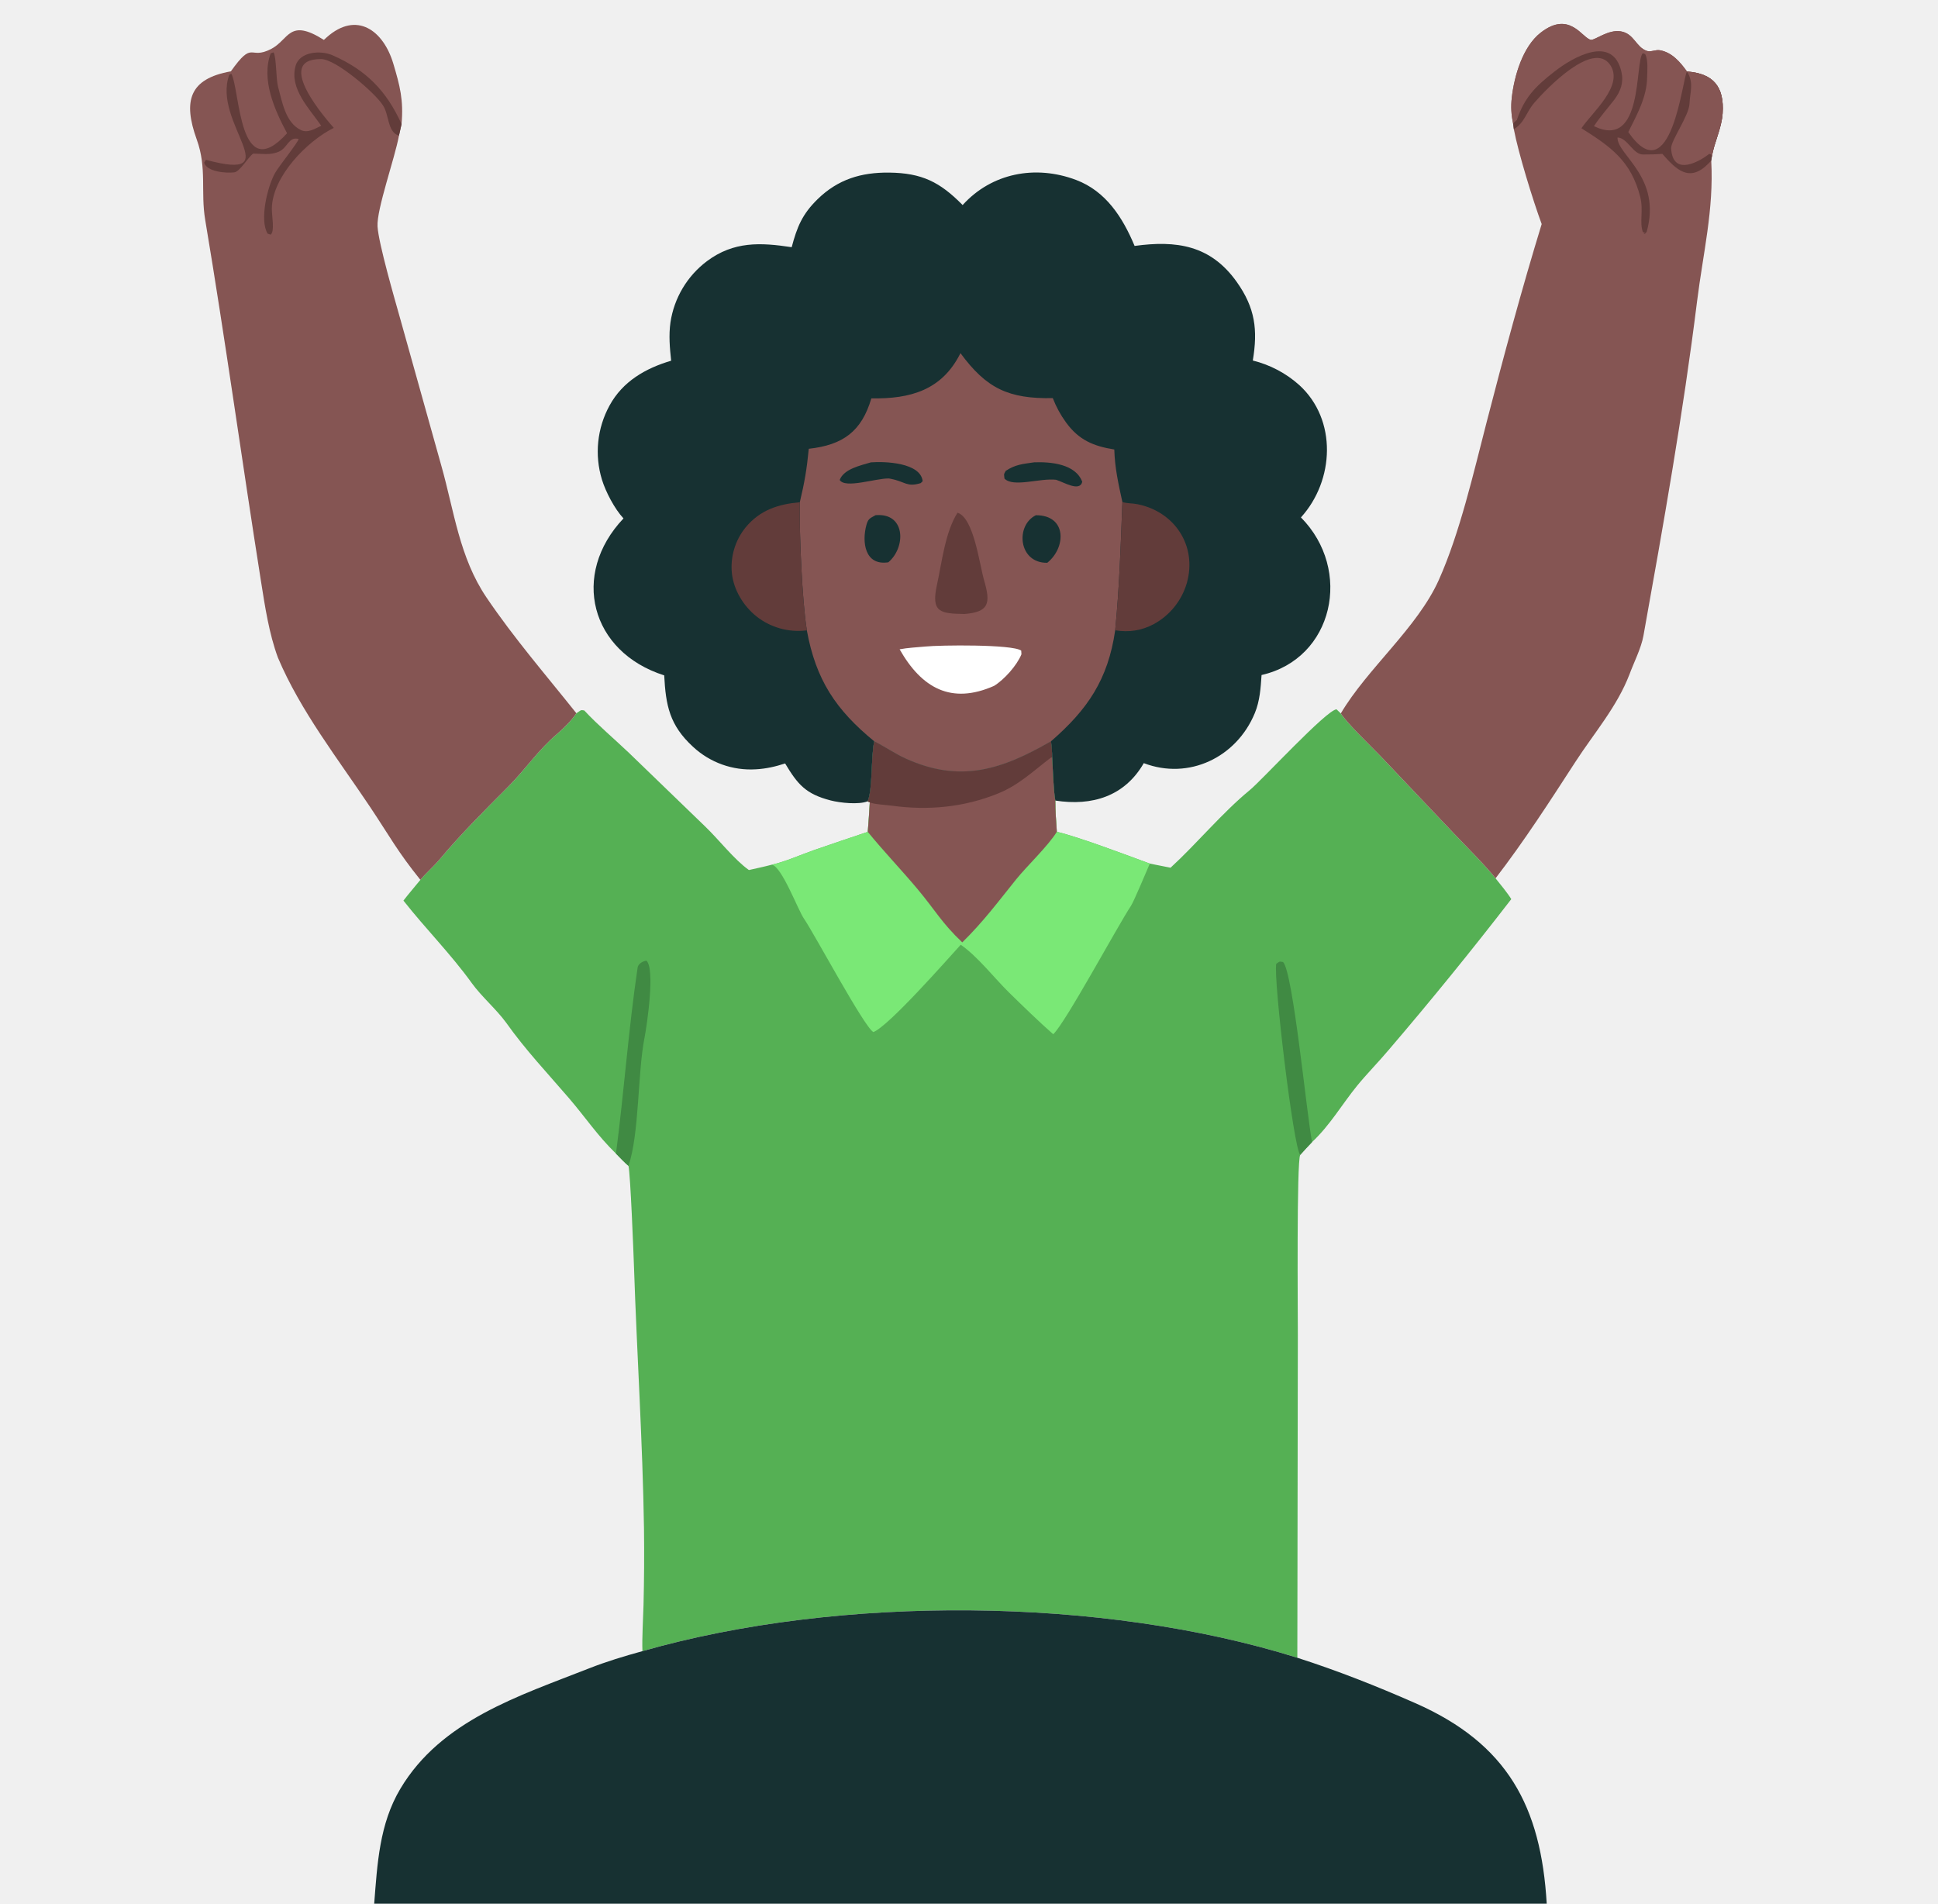
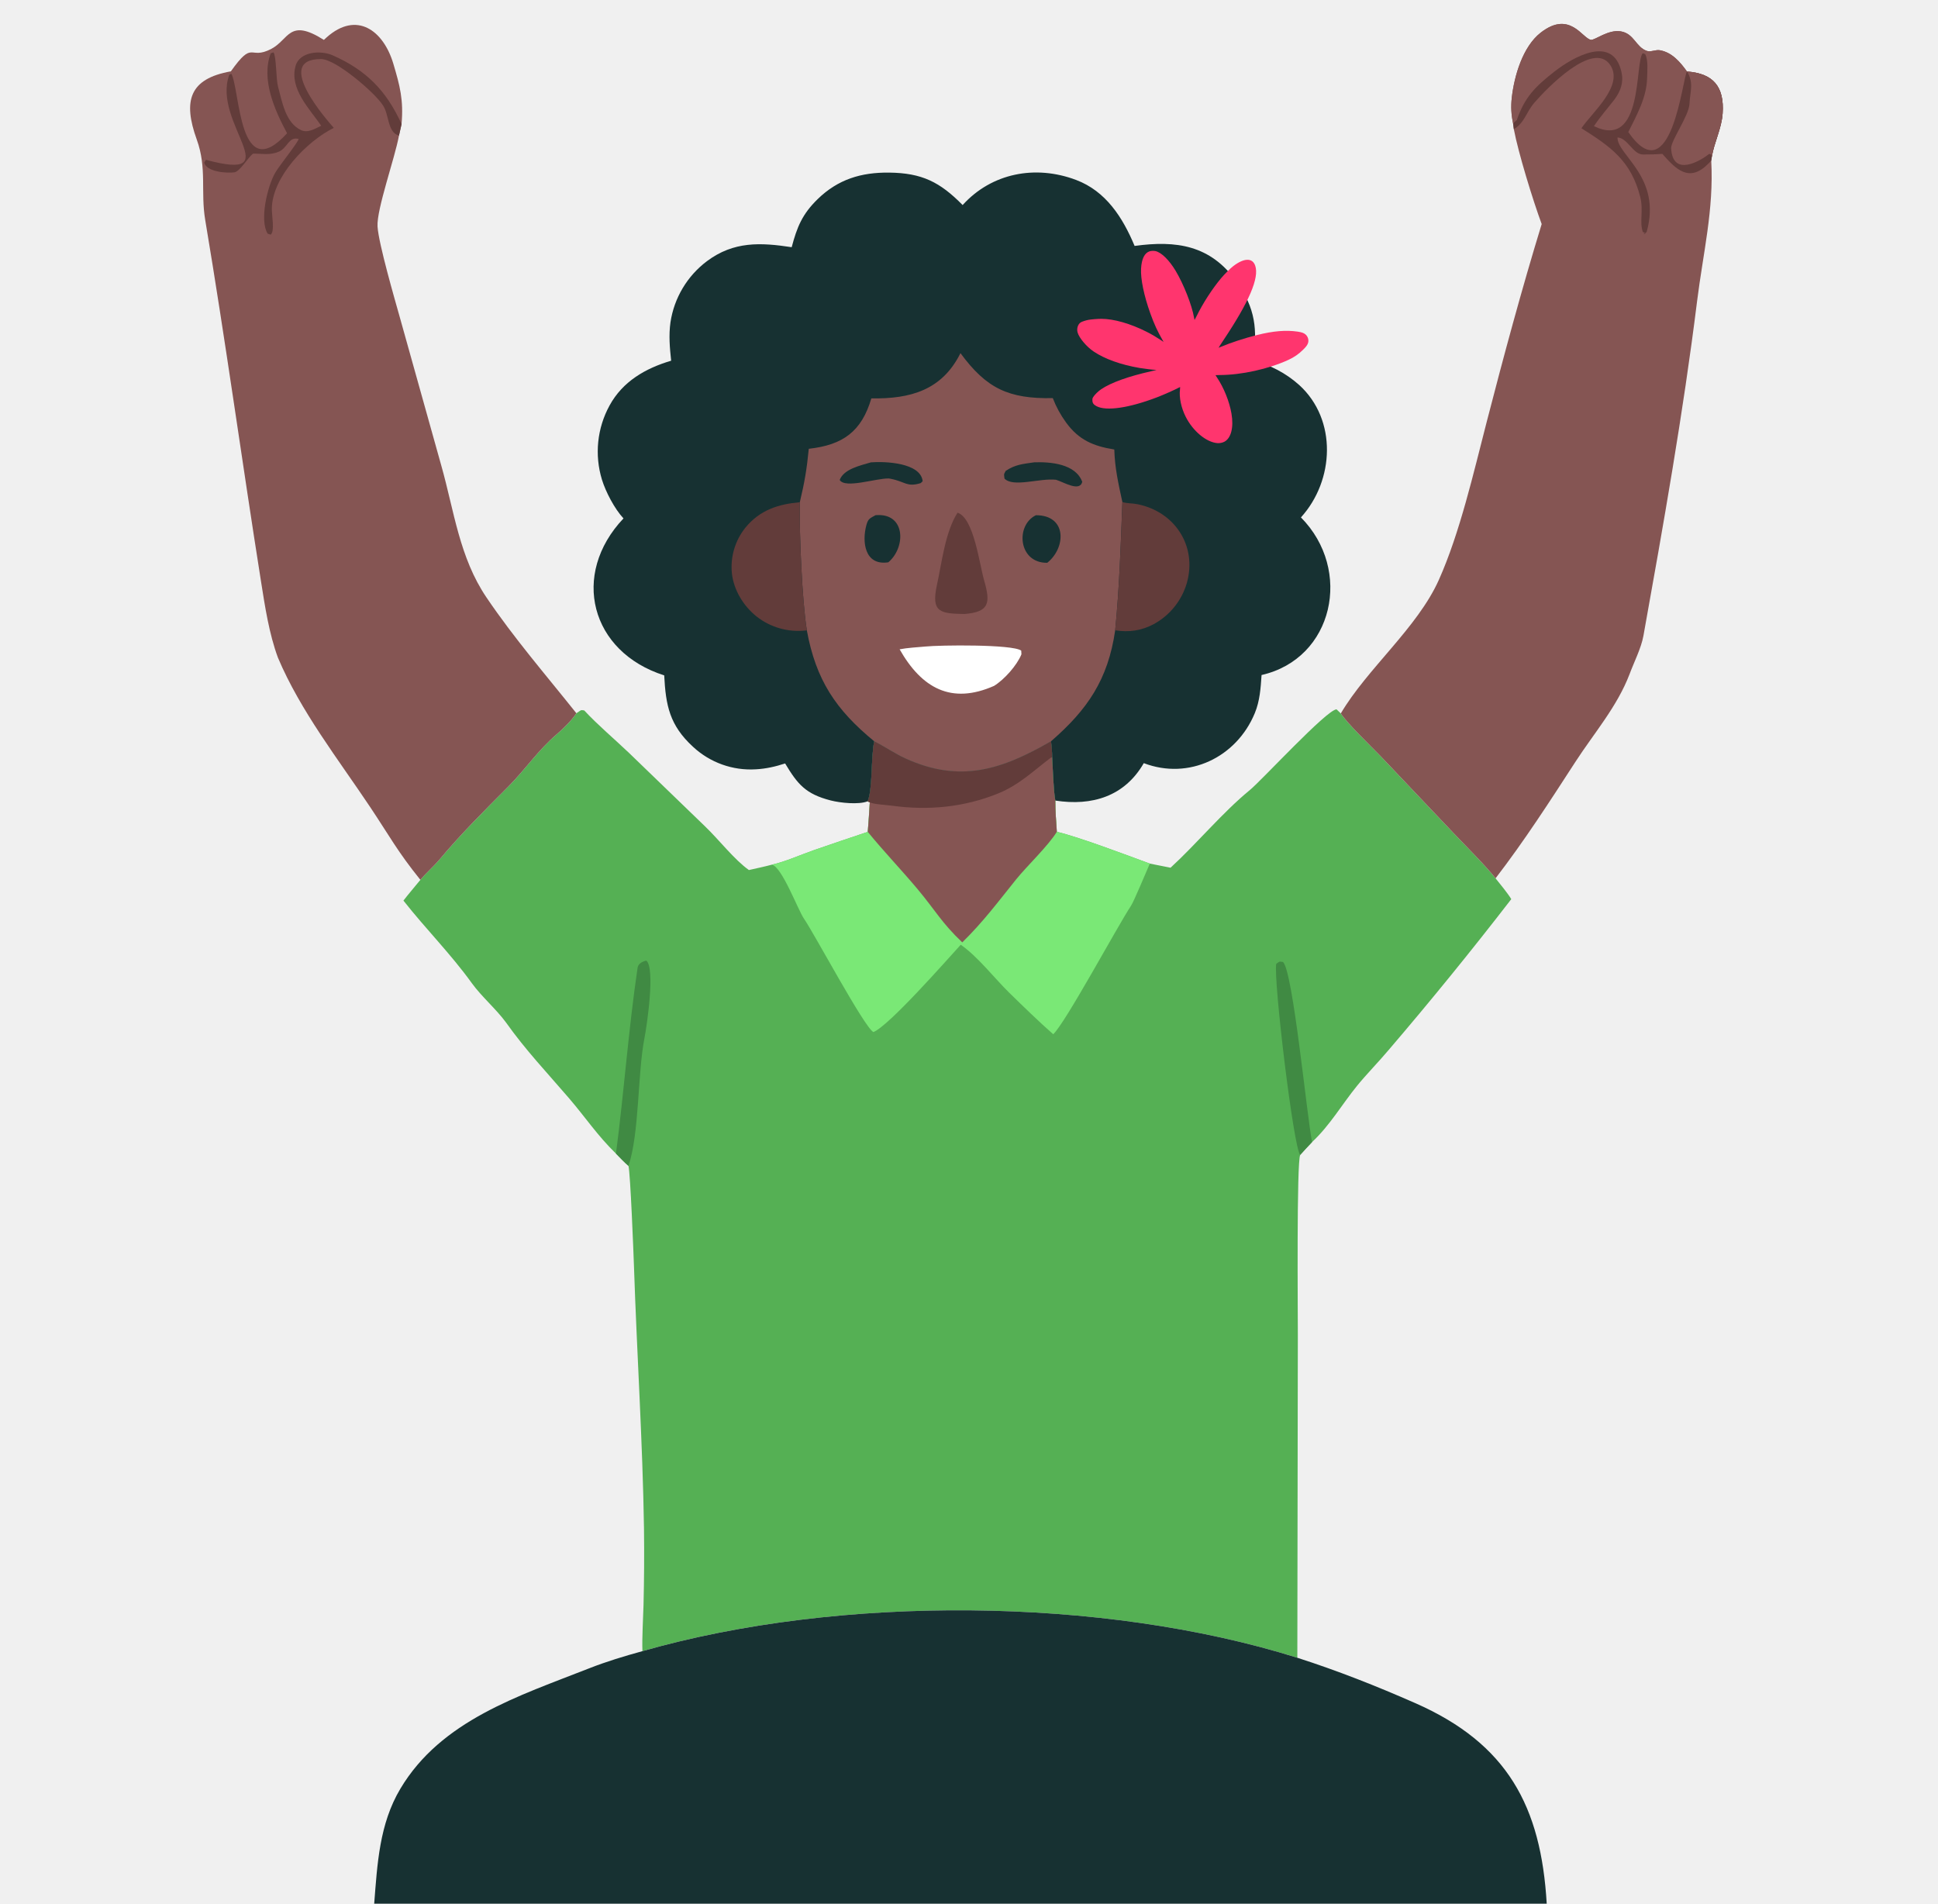
<svg xmlns="http://www.w3.org/2000/svg" width="394" height="387" viewBox="0 0 394 387" fill="none">
-   <g clip-path="url(#clip0_30_124)">
-     <path d="M237.978 176.399C243.395 171.42 248.464 165.234 254.107 160.599C256.569 158.578 269.705 144.285 271.721 144.2L272.59 145.032C273.89 147.062 278.691 151.662 280.674 153.715L295.55 169.404C297.85 171.829 302.195 176.154 304.048 178.554C304.983 179.736 306.51 181.553 307.247 182.786C299.211 193.197 290.912 203.403 282.364 213.395C280.294 215.858 277.81 218.377 275.873 220.758C272.843 224.484 270.366 228.796 266.748 232.167C265.945 233.024 265.112 233.895 264.34 234.774C263.582 236.042 263.863 267.384 263.854 271.407L263.751 337.007C224.046 324.558 170.676 324.202 130.607 335.664C130.504 333.037 130.759 328.956 130.831 326.233C130.958 321.086 130.99 315.939 130.926 310.789C130.66 293.145 129.476 275.143 128.889 257.478C128.809 255.086 128.167 238.555 127.767 237.013C126.976 236.345 125.978 235.278 125.229 234.519C121.437 230.828 119.041 227.168 115.664 223.236C111.258 218.107 106.82 213.432 102.885 207.88C100.91 205.169 97.87 202.57 95.936 199.884C91.644 193.923 86.516 188.798 82.018 183.083C83.043 181.744 84.386 180.198 85.464 178.864C86.635 177.447 88.146 176.154 89.315 174.774C93.724 169.503 98.506 164.749 103.347 159.892C106.71 156.518 109.449 152.439 113.151 149.294C114.468 148.175 116.257 146.416 117.177 144.995C118.127 144.403 117.969 144.269 118.775 144.425C121.613 147.466 124.874 150.194 127.898 153.075L143.388 168.042C146.176 170.716 149.277 174.757 152.256 176.87C153.783 176.522 155.439 176.18 156.941 175.773C159.557 175.217 162.906 173.713 165.516 172.809C169.152 171.549 172.767 170.326 176.419 169.11C176.579 167.112 176.717 165.113 176.831 163.112L176.388 162.899C177.43 160.644 177.052 153.743 177.737 150.705C179.895 151.782 181.923 153.208 184.079 154.189C195.313 159.304 203.804 156.388 213.678 150.692C213.78 151.771 213.907 152.858 213.907 153.94C214.031 156.164 214.172 160.738 214.55 162.749C214.547 164.873 214.716 166.978 214.857 169.097C219.335 170.142 229.085 173.851 233.759 175.561L237.978 176.399Z" fill="#55B054" />
-     <path d="M177.738 150.705C179.895 151.782 181.923 153.208 184.079 154.189C195.313 159.304 203.804 156.388 213.678 150.692C213.781 151.771 213.907 152.858 213.907 153.94C214.031 156.164 214.173 160.738 214.55 162.749C214.547 164.873 214.716 166.978 214.858 169.097C219.336 170.142 229.086 173.851 233.76 175.561C233.138 176.994 230.51 183.268 229.946 184.119C227.197 188.266 216.602 207.955 214.125 210.252C211.261 207.749 207.951 204.519 205.202 201.833C202.184 198.884 198.807 194.478 195.322 192.057C192.326 195.335 180.694 208.584 177.562 209.809C175.729 208.876 165.489 189.699 163.457 186.769C162.216 184.981 159.043 176.339 156.941 175.773C159.557 175.217 162.907 173.713 165.517 172.809C169.153 171.549 172.767 170.326 176.419 169.11C176.58 167.112 176.717 165.113 176.832 163.112L176.389 162.899C177.43 160.644 177.052 153.743 177.738 150.705Z" fill="#7AE876" />
-     <path d="M177.738 150.705C179.895 151.782 181.923 153.208 184.079 154.189C195.313 159.304 203.804 156.388 213.678 150.692C213.78 151.771 213.907 152.858 213.907 153.94C214.031 156.164 214.173 160.738 214.55 162.749C214.547 164.873 214.716 166.978 214.858 169.097C213.123 171.938 208.744 176.083 206.571 178.786C202.893 183.359 199.866 187.431 195.63 191.576C191.441 187.604 190.135 185.039 186.568 180.779C183.265 176.833 179.741 173.178 176.419 169.11C176.58 167.112 176.717 165.113 176.832 163.112L176.389 162.899C177.43 160.644 177.052 153.743 177.738 150.705Z" fill="#855553" />
-     <path d="M177.738 150.705C179.895 151.782 181.923 153.208 184.079 154.189C195.313 159.304 203.804 156.388 213.678 150.692C213.78 151.771 213.907 152.858 213.907 153.94C213.802 153.982 213.696 154.024 213.59 154.065C210.057 156.75 207.154 159.576 202.962 161.286C196.028 164.115 188.705 164.809 181.312 163.788C180.318 163.651 177.582 163.501 176.832 163.112L176.389 162.899C177.43 160.644 177.052 153.743 177.738 150.705Z" fill="#623C3A" />
-     <path d="M125.229 234.519C126.863 222.012 127.779 209.187 129.627 196.704C129.745 195.908 130.673 195.408 131.412 195.285C133.226 196.92 131.543 208.357 131.005 211.117C129.628 218.18 129.987 230.526 127.768 237.013C126.976 236.345 125.978 235.278 125.229 234.519Z" fill="#408A43" />
-     <path d="M264.341 234.774C263.013 233.652 258.873 199.196 259.461 195.941C260.3 195.38 259.926 195.456 260.843 195.562C262.88 197.519 265.671 226.806 266.749 232.167C265.946 233.024 265.113 233.895 264.341 234.774Z" fill="#408A43" />
-     <path d="M160.952 50.252C162.037 46.149 163.1 43.536 166.221 40.49C170.366 36.446 175.091 35.023 180.775 35.089C187.414 35.166 191.085 36.99 195.705 41.684C201.595 35.184 210.473 33.459 218.756 36.574C224.822 38.855 228.243 44.192 230.667 49.995C239.155 48.833 246.102 49.813 251.428 57.304C255.2 62.614 255.731 67.085 254.699 73.292C258.205 74.155 261.446 75.866 264.138 78.275C271.881 85.32 271.304 97.672 264.482 105.186C275.052 115.856 271.132 133.891 256.479 137.226C256.301 139.88 256.132 142.489 255.106 144.972C251.37 154.006 241.663 158.626 232.535 155.14C228.636 161.905 222.009 163.907 214.55 162.749C214.173 160.738 214.031 156.164 213.907 153.94C213.907 152.858 213.78 151.771 213.678 150.692C203.804 156.388 195.313 159.304 184.079 154.189C181.923 153.208 179.895 151.782 177.737 150.705C177.052 153.743 177.43 160.644 176.389 162.899C174.564 163.619 170.804 163.219 168.881 162.724C163.782 161.41 162.16 159.439 159.617 155.202C157.677 155.841 155.715 156.284 153.668 156.394C148.963 156.685 144.345 155.03 140.895 151.816C136.121 147.44 135.349 143.392 135.036 137.297C120.046 132.537 115.956 116.804 126.758 105.387C124.955 103.474 123.133 99.975 122.376 97.503C120.84 92.48 121.397 87.05 123.919 82.443C126.591 77.535 131.24 74.866 136.448 73.329C136.165 70.698 135.935 68.195 136.304 65.55C137.045 60.58 139.713 56.102 143.732 53.087C149.178 49.023 154.619 49.29 160.952 50.252Z" fill="#173132" />
-     <path d="M177.147 80.987C185.085 81.116 191.517 79.322 195.265 71.791C200.56 78.995 205.057 81.097 214.037 80.937C214.713 82.693 215.615 84.353 216.723 85.874C219.327 89.46 222.317 90.704 226.539 91.377C226.653 95.213 227.375 98.328 228.183 102.067C227.867 110.514 227.556 119.755 226.72 128.135C225.265 138.183 221.056 144.289 213.678 150.692C203.804 156.388 195.313 159.304 184.079 154.189C181.923 153.208 179.895 151.782 177.738 150.705C169.947 144.309 165.88 138.263 164.032 128.141C163.058 122.082 162.478 108.19 162.605 102.1C163.571 98.034 164.028 95.375 164.426 91.233C171.397 90.467 175.172 87.688 177.147 80.987Z" fill="#855553" />
-     <path d="M188.142 131.433C191.01 131.134 205.784 130.949 207.616 132.26L207.661 133.009C206.741 135.278 204.176 138.151 202.097 139.431C193.4 143.278 187.381 139.889 182.896 131.999C184.391 131.7 186.576 131.572 188.142 131.433Z" fill="white" />
-     <path d="M194.667 104.226C197.993 105.282 199.118 114.703 200.078 118.001C201.424 122.633 201.104 124.422 196.055 124.821C191.17 124.728 189.248 124.513 190.479 118.922C191.49 114.322 192.142 108.201 194.667 104.226Z" fill="#623C3A" />
-     <path d="M210.603 104.739C216.952 104.736 216.747 111.341 212.912 114.409C207.037 114.514 206.373 106.791 210.603 104.739Z" fill="#173132" />
-     <path d="M178.007 104.728C178.203 104.717 178.4 104.71 178.597 104.707C184.129 104.646 184.107 111.351 180.597 114.311C175.796 115.046 175.193 110.159 176.152 106.694C176.518 105.371 176.931 105.352 178.007 104.728Z" fill="#173132" />
-     <path d="M177.062 93.991C179.888 93.775 187.162 94.028 187.581 97.825L187.183 98.213C184.32 99.082 184.089 97.912 181.074 97.334L180.731 97.27C178.085 97.195 171.821 99.405 170.712 97.569C171.567 95.32 174.946 94.631 177.062 93.991Z" fill="#173132" />
-     <path d="M210.265 93.984C213.524 93.872 218.663 94.261 220.024 97.957C219.49 100.059 216.276 98.008 214.692 97.532C211.409 97.151 206.016 99.152 204.212 97.291C204.118 96.229 204.009 96.601 204.468 95.721C206.427 94.425 207.929 94.323 210.265 93.984Z" fill="#173132" />
-     <path d="M228.184 102.067C229.361 102.39 230.137 102.28 231.244 102.5C238.791 104 243.411 110.935 241.299 118.477C240.273 122.061 237.853 125.083 234.582 126.867C232.095 128.205 229.506 128.588 226.721 128.135C227.557 119.755 227.867 110.514 228.184 102.067Z" fill="#623C3A" />
-     <path d="M164.032 128.141C163.962 128.151 163.892 128.16 163.823 128.17C160.242 128.577 156.645 127.555 153.813 125.325C151.154 123.213 149.175 119.972 148.796 116.57C148.45 113.218 149.444 109.865 151.561 107.245C154.501 103.672 158.225 102.492 162.606 102.1C162.478 108.19 163.059 122.082 164.032 128.141Z" fill="#623C3A" />
-     <path d="M130.607 335.664C170.677 324.202 224.046 324.558 263.752 337.007C271.972 339.648 279.829 342.755 287.723 346.226C306.469 354.47 313.3 367.249 314.45 387H76.075C76.711 378.901 77.123 370.817 81.38 363.659C89.671 349.716 105.527 344.765 119.74 339.171C123.337 337.756 126.875 336.696 130.607 335.664Z" fill="#173132" />
-     <path d="M65.843 8.11C66.039 7.927 66.237 7.747 66.438 7.569C72.529 2.179 77.944 6.19 79.954 12.916C81.313 17.466 82.066 20.343 81.638 25.216L81.11 27.577C80.264 32.19 76.54 42.599 76.754 46.047C76.974 49.566 80.264 60.865 81.366 64.798L89.743 94.743C92.341 103.947 93.402 113.336 98.91 121.47C104.547 129.797 110.944 137.175 117.178 144.995C116.259 146.416 114.469 148.174 113.152 149.294C109.451 152.439 106.711 156.518 103.348 159.892C98.507 164.749 93.725 169.503 89.316 174.774C88.147 176.154 86.636 177.447 85.465 178.864C80.797 173.075 79.235 170.027 75.252 164.062C68.799 154.399 61.073 144.518 56.51 133.709C54.703 128.822 53.876 123.329 53.063 118.193C49.186 93.717 45.827 69.178 41.723 44.728C40.751 38.94 42.11 34.198 40.002 28.368C37.155 20.491 38.506 15.997 46.934 14.505C51.575 7.989 50.592 12.271 55.08 9.978C58.813 8.07 58.687 3.583 65.843 8.11Z" fill="#855553" />
-     <path d="M65.306 25.562C62.958 22.15 58.769 18.022 60.097 13.381C60.931 10.465 65.196 10.171 67.638 11.249C74.451 14.257 78.543 18.419 81.637 25.217L81.109 27.577C78.704 26.872 79.158 23.234 77.801 21.338C76.225 18.879 68.3 12.021 65.28 12.008C55.352 11.967 66.704 24.658 67.861 25.997C62.363 28.723 55.367 35.922 55.264 42.391C55.241 43.843 55.899 47.019 55.027 47.705L54.412 47.498C52.715 44.754 54.372 37.855 55.959 35.106C56.777 33.689 60.623 28.925 60.711 28.252C58.646 27.692 58.508 30.094 56.623 30.863C54.824 31.597 53.253 31.217 51.458 31.236C50.458 31.917 48.786 34.898 47.626 35.039C45.991 35.237 42.073 34.953 41.506 33.077C41.626 32.882 41.745 32.686 41.866 32.491C58.99 37.098 42.988 24.952 46.622 15.187L47.037 14.998C48.841 18.37 48.53 37.925 58.364 27.092C55.859 22.433 53.045 16.17 55.038 10.832L55.608 10.65C56.207 11.554 56.105 16.093 56.525 17.614C57.352 20.611 58.008 24.96 61.208 26.453C62.585 27.096 64.037 26.165 65.306 25.562Z" fill="#623C3A" />
-     <path d="M307.618 25.117C307.238 23.33 307.144 21.679 307.349 19.859C307.85 15.429 309.582 9.492 313.197 6.661C319.16 1.994 321.695 7.853 323.454 8.094C324.236 8.201 326.955 5.955 329.492 6.372C332.256 6.826 332.543 9.57 334.821 10.352C335.606 10.622 336.578 10.066 337.432 10.209C339.903 10.622 341.611 12.629 342.972 14.543C348.31 14.92 350.582 17.624 350.214 23.045C350.006 26.134 348.497 28.928 348.017 31.862L347.9 32.651C348.443 42.662 346.237 51.436 345.009 61.324C342.193 84.007 338.156 106.741 334.115 129.242C333.663 131.76 332.172 134.666 331.288 137.06C328.75 143.681 324.112 148.977 320.268 154.903C315.035 162.971 309.932 170.907 304.048 178.554C302.195 176.154 297.85 171.829 295.551 169.404L280.674 153.715C278.691 151.662 273.89 147.062 272.59 145.032C277.958 135.927 288.158 127.619 292.512 117.906C296.794 108.349 299.597 96.027 302.247 85.777C305.729 72.298 309.344 58.882 313.427 45.552C311.634 40.695 308.668 31.049 307.766 26.259L307.618 25.117Z" fill="#855553" />
-     <path d="M307.619 25.117C307.239 23.33 307.145 21.679 307.35 19.859C307.851 15.429 309.583 9.492 313.198 6.661C319.161 1.994 321.696 7.853 323.455 8.094C324.237 8.201 326.956 5.955 329.493 6.372C332.257 6.826 332.544 9.57 334.822 10.352C335.607 10.622 336.579 10.066 337.433 10.209C339.904 10.622 341.612 12.629 342.973 14.543C342.071 15.598 339.826 39.506 331.035 26.847C332.776 23.34 334.783 19.819 334.862 15.803C334.889 14.403 335.121 12.239 334.469 10.997L333.974 10.822C332.318 12.627 334.18 30.567 324.056 25.645C325.359 23.674 326.796 22.074 328.22 20.235C329.481 18.521 330.121 16.779 329.65 14.657C327.933 6.903 319.75 11.635 316.035 14.54C312.127 17.595 309.933 19.784 308.358 24.46C308.419 24.281 307.574 25.163 307.619 25.117Z" fill="#855553" />
-     <path d="M307.619 25.117C307.574 25.163 308.419 24.281 308.358 24.46C309.933 19.784 312.127 17.595 316.035 14.54C319.75 11.635 327.933 6.903 329.65 14.657C330.121 16.779 329.481 18.521 328.22 20.235C326.796 22.074 325.359 23.674 324.056 25.645C334.18 30.567 332.318 12.627 333.974 10.822L334.469 10.997C335.121 12.239 334.889 14.403 334.862 15.803C334.783 19.819 332.777 23.34 331.035 26.847C339.826 39.506 342.071 15.598 342.973 14.543C348.311 14.92 350.583 17.624 350.215 23.045C350.007 26.134 348.498 28.928 348.018 31.862L347.901 32.651C347.701 32.868 347.499 33.081 347.291 33.29C343.404 37.199 340.725 34.419 337.958 31.279C336.672 31.383 335.296 31.41 334.011 31.405C331.983 31.398 330.924 28.051 328.842 27.946C328.748 31.545 337.921 35.988 334.759 47.193L334.189 47.486L334.258 47.589L334.62 47.413L334.002 47.172C333.265 45.218 334.156 42.787 333.468 40.054C331.621 32.725 327.438 29.796 321.509 26.076C323.519 23.001 330.281 17.396 327.321 13.155C323.866 8.202 314.472 17.956 311.937 20.886C310.241 22.845 309.979 24.946 307.767 26.259L307.619 25.117Z" fill="#623C3A" />
-     <path d="M342.972 14.543C348.311 14.92 350.583 17.624 350.215 23.045C350.006 26.134 348.498 28.928 348.018 31.862L347.843 31.411L347.499 31.276C345.712 32.691 340.076 36.096 339.747 30.166C339.659 28.615 343.386 23.524 343.479 21.076C343.57 18.741 344.427 16.834 342.972 14.543Z" fill="#855553" />
-   </g>
-   <defs>
-     <clipPath id="clip0_30_124">
-       <rect width="394" height="387" fill="white" />
-     </clipPath>
-   </defs>
+   <path d="M237.978 176.399C243.395 171.42 248.464 165.234 254.107 160.599C256.569 158.578 269.705 144.285 271.721 144.2L272.59 145.032C273.89 147.062 278.691 151.662 280.674 153.716L295.55 169.404C297.85 171.829 302.195 176.154 304.048 178.554C304.983 179.736 306.51 181.553 307.247 182.786C299.211 193.197 290.912 203.403 282.364 213.395C280.294 215.858 277.81 218.377 275.873 220.758C272.843 224.484 270.366 228.796 266.748 232.167C265.945 233.025 265.112 233.895 264.34 234.774C263.582 236.042 263.863 267.385 263.854 271.407L263.751 337.007C224.046 324.558 170.676 324.202 130.607 335.664C130.504 333.037 130.759 328.956 130.831 326.233C130.958 321.086 130.99 315.939 130.926 310.79C130.66 293.145 129.476 275.144 128.889 257.478C128.809 255.086 128.167 238.555 127.767 237.013C126.976 236.345 125.978 235.279 125.229 234.519C121.437 230.828 119.041 227.168 115.664 223.236C111.258 218.108 106.82 213.432 102.885 207.88C100.91 205.169 97.87 202.57 95.936 199.884C91.644 193.923 86.516 188.798 82.018 183.083C83.043 181.744 84.386 180.198 85.464 178.864C86.635 177.447 88.146 176.154 89.315 174.774C93.724 169.503 98.506 164.75 103.347 159.892C106.71 156.518 109.449 152.439 113.151 149.294C114.468 148.175 116.257 146.416 117.177 144.995C118.127 144.403 117.969 144.269 118.775 144.425C121.613 147.466 124.874 150.194 127.898 153.076L143.388 168.042C146.176 170.716 149.277 174.757 152.256 176.87C153.783 176.523 155.439 176.181 156.941 175.774C159.557 175.217 162.906 173.713 165.516 172.809C169.152 171.549 172.767 170.326 176.419 169.11C176.579 167.113 176.717 165.113 176.831 163.112L176.388 162.899C177.43 160.644 177.052 153.744 177.737 150.705C179.895 151.782 181.923 153.208 184.079 154.189C195.313 159.304 203.804 156.389 213.678 150.693C213.78 151.771 213.907 152.858 213.907 153.94C214.031 156.165 214.172 160.739 214.55 162.749C214.547 164.873 214.716 166.978 214.857 169.097C219.335 170.142 229.085 173.851 233.759 175.561L237.978 176.399Z" fill="#55B054" />
+   <path d="M177.738 150.705C179.895 151.782 181.923 153.208 184.079 154.189C195.313 159.304 203.804 156.388 213.678 150.692C213.781 151.771 213.907 152.858 213.907 153.94C214.031 156.164 214.173 160.738 214.55 162.749C214.547 164.873 214.716 166.978 214.858 169.097C219.336 170.142 229.086 173.851 233.76 175.561C233.138 176.994 230.51 183.268 229.946 184.119C227.197 188.266 216.602 207.955 214.125 210.251C211.261 207.749 207.951 204.519 205.202 201.833C202.184 198.884 198.807 194.478 195.322 192.057C192.326 195.335 180.694 208.584 177.562 209.809C175.729 208.876 165.489 189.698 163.457 186.769C162.216 184.981 159.043 176.339 156.941 175.773C159.557 175.217 162.907 173.713 165.517 172.809C169.153 171.549 172.767 170.326 176.419 169.11C176.58 167.112 176.717 165.113 176.832 163.112L176.389 162.899C177.43 160.644 177.052 153.743 177.738 150.705Z" fill="#7AE876" />
+   <path d="M177.738 150.705C179.895 151.782 181.923 153.208 184.079 154.189C195.313 159.304 203.804 156.388 213.678 150.692C213.78 151.771 213.907 152.858 213.907 153.94C214.031 156.164 214.173 160.738 214.55 162.749C214.547 164.873 214.716 166.978 214.858 169.097C213.123 171.938 208.744 176.083 206.571 178.786C202.893 183.359 199.866 187.431 195.63 191.576C191.441 187.604 190.135 185.039 186.568 180.779C183.265 176.833 179.741 173.178 176.419 169.11C176.58 167.112 176.717 165.113 176.832 163.112L176.389 162.899C177.43 160.644 177.052 153.743 177.738 150.705Z" fill="#855553" />
+   <path d="M177.738 150.705C179.895 151.782 181.923 153.208 184.079 154.189C195.313 159.304 203.804 156.388 213.678 150.692C213.78 151.771 213.907 152.858 213.907 153.94C213.802 153.982 213.696 154.024 213.59 154.065C210.057 156.75 207.154 159.576 202.962 161.286C196.028 164.115 188.705 164.809 181.312 163.788C180.318 163.651 177.582 163.501 176.832 163.112L176.389 162.899C177.43 160.644 177.052 153.743 177.738 150.705Z" fill="#623C3A" />
+   <path d="M125.229 234.519C126.863 222.012 127.779 209.187 129.627 196.704C129.745 195.908 130.673 195.408 131.412 195.285C133.226 196.92 131.543 208.357 131.005 211.117C129.628 218.18 129.987 230.526 127.768 237.013C126.976 236.345 125.978 235.278 125.229 234.519Z" fill="#408A43" />
+   <path d="M264.341 234.774C263.013 233.652 258.873 199.196 259.461 195.941C260.3 195.38 259.926 195.456 260.843 195.562C262.88 197.519 265.671 226.806 266.749 232.167C265.946 233.024 265.113 233.895 264.341 234.774Z" fill="#408A43" />
+   <path d="M160.952 50.252C162.037 46.149 163.1 43.536 166.221 40.49C170.366 36.446 175.091 35.023 180.775 35.089C187.414 35.166 191.085 36.99 195.705 41.684C201.595 35.183 210.473 33.459 218.756 36.574C224.822 38.855 228.243 44.192 230.667 49.995C239.155 48.833 246.102 49.813 251.428 57.304C255.2 62.614 255.731 67.085 254.699 73.292C258.205 74.154 261.446 75.866 264.138 78.275C271.881 85.32 271.304 97.672 264.482 105.185C275.052 115.856 271.132 133.891 256.479 137.226C256.301 139.88 256.132 142.489 255.106 144.972C251.37 154.006 241.663 158.626 232.535 155.14C228.636 161.905 222.009 163.907 214.55 162.749C214.173 160.738 214.031 156.164 213.907 153.94C213.907 152.858 213.78 151.771 213.678 150.692C203.804 156.388 195.313 159.304 184.079 154.189C181.923 153.208 179.895 151.782 177.737 150.705C177.052 153.743 177.43 160.644 176.389 162.899C174.564 163.619 170.804 163.219 168.881 162.723C163.782 161.41 162.16 159.438 159.617 155.202C157.677 155.841 155.715 156.284 153.668 156.394C148.963 156.685 144.345 155.03 140.895 151.816C136.121 147.44 135.349 143.392 135.036 137.297C120.046 132.537 115.956 116.804 126.758 105.387C124.955 103.474 123.133 99.975 122.376 97.503C120.84 92.48 121.397 87.05 123.919 82.443C126.591 77.535 131.24 74.866 136.448 73.329C136.165 70.698 135.935 68.195 136.304 65.55C137.045 60.58 139.713 56.102 143.732 53.087C149.178 49.023 154.619 49.29 160.952 50.252Z" fill="#173132" />
+   <path d="M177.147 80.987C185.085 81.116 191.517 79.322 195.265 71.791C200.56 78.995 205.057 81.097 214.037 80.937C214.713 82.693 215.615 84.353 216.723 85.874C219.327 89.46 222.317 90.704 226.539 91.377C226.653 95.213 227.375 98.328 228.183 102.067C227.867 110.514 227.556 119.755 226.72 128.135C225.265 138.183 221.056 144.289 213.678 150.692C203.804 156.388 195.313 159.304 184.079 154.189C181.923 153.208 179.895 151.782 177.738 150.705C169.947 144.309 165.88 138.263 164.032 128.141C163.058 122.082 162.478 108.19 162.605 102.1C163.571 98.034 164.028 95.375 164.426 91.233C171.397 90.467 175.172 87.688 177.147 80.987Z" fill="#855553" />
+   <path d="M188.142 131.433C191.01 131.133 205.784 130.949 207.616 132.259L207.661 133.009C206.741 135.278 204.176 138.151 202.097 139.431C193.4 143.278 187.381 139.889 182.896 131.999C184.391 131.699 186.576 131.571 188.142 131.433Z" fill="white" />
+   <path d="M194.667 104.226C197.993 105.282 199.118 114.703 200.078 118.001C201.424 122.633 201.104 124.422 196.055 124.821C191.17 124.728 189.248 124.513 190.479 118.922C191.49 114.322 192.142 108.201 194.667 104.226Z" fill="#623C3A" />
+   <path d="M210.603 104.739C216.952 104.736 216.747 111.341 212.912 114.409C207.037 114.514 206.373 106.791 210.603 104.739Z" fill="#173132" />
+   <path d="M178.007 104.728C178.203 104.717 178.4 104.71 178.597 104.707C184.129 104.646 184.107 111.351 180.597 114.311C175.796 115.046 175.193 110.158 176.152 106.694C176.518 105.371 176.931 105.351 178.007 104.728Z" fill="#173132" />
+   <path d="M177.062 93.991C179.888 93.775 187.162 94.028 187.581 97.825L187.183 98.213C184.32 99.082 184.089 97.912 181.074 97.334L180.731 97.27C178.085 97.195 171.821 99.405 170.712 97.569C171.567 95.32 174.946 94.631 177.062 93.991Z" fill="#173132" />
+   <path d="M210.265 93.985C213.524 93.872 218.663 94.261 220.024 97.957C219.49 100.059 216.276 98.008 214.692 97.532C211.409 97.151 206.016 99.152 204.212 97.291C204.118 96.229 204.009 96.601 204.468 95.721C206.427 94.425 207.929 94.324 210.265 93.985Z" fill="#173132" />
+   <path d="M228.184 102.067C229.361 102.39 230.137 102.28 231.244 102.5C238.791 104 243.411 110.935 241.299 118.477C240.273 122.061 237.853 125.083 234.582 126.867C232.095 128.205 229.506 128.588 226.721 128.135C227.557 119.755 227.867 110.514 228.184 102.067Z" fill="#623C3A" />
+   <path d="M164.032 128.141C163.962 128.151 163.892 128.16 163.823 128.17C160.242 128.577 156.645 127.555 153.813 125.326C151.154 123.213 149.175 119.972 148.796 116.57C148.45 113.218 149.444 109.866 151.561 107.245C154.501 103.672 158.225 102.492 162.606 102.1C162.478 108.19 163.059 122.082 164.032 128.141Z" fill="#623C3A" />
+   <path d="M130.607 335.664C170.677 324.201 224.046 324.558 263.752 337.007C271.972 339.648 279.829 342.755 287.723 346.226C306.469 354.47 313.3 367.248 314.45 387H76.075C76.711 378.901 77.123 370.817 81.38 363.659C89.671 349.716 105.527 344.765 119.74 339.171C123.337 337.756 126.875 336.696 130.607 335.664Z" fill="#173132" />
+   <path d="M65.843 8.11C66.039 7.927 66.237 7.747 66.438 7.569C72.529 2.179 77.944 6.19 79.954 12.916C81.313 17.466 82.066 20.343 81.638 25.216L81.11 27.577C80.264 32.19 76.54 42.599 76.754 46.047C76.974 49.566 80.264 60.865 81.366 64.798L89.743 94.743C92.341 103.947 93.402 113.336 98.91 121.47C104.547 129.796 110.944 137.175 117.178 144.995C116.259 146.416 114.469 148.174 113.152 149.293C109.451 152.439 106.711 156.518 103.348 159.892C98.507 164.749 93.725 169.503 89.316 174.774C88.147 176.153 86.636 177.447 85.465 178.864C80.797 173.075 79.235 170.027 75.252 164.062C68.799 154.399 61.073 144.518 56.51 133.709C54.703 128.822 53.876 123.329 53.063 118.193C49.186 93.717 45.827 69.178 41.723 44.728C40.751 38.94 42.11 34.198 40.002 28.368C37.155 20.491 38.506 15.997 46.934 14.505C51.575 7.989 50.592 12.271 55.08 9.978C58.813 8.07 58.687 3.583 65.843 8.11Z" fill="#855553" />
+   <path d="M65.306 25.562C62.958 22.15 58.769 18.022 60.097 13.38C60.931 10.464 65.196 10.171 67.638 11.249C74.451 14.256 78.543 18.419 81.637 25.216L81.109 27.577C78.704 26.872 79.158 23.234 77.801 21.338C76.225 18.878 68.3 12.021 65.28 12.008C55.352 11.967 66.704 24.657 67.861 25.997C62.363 28.723 55.367 35.922 55.264 42.391C55.241 43.843 55.899 47.019 55.027 47.705L54.412 47.498C52.715 44.754 54.372 37.854 55.959 35.106C56.777 33.688 60.623 28.925 60.711 28.252C58.646 27.692 58.508 30.094 56.623 30.863C54.824 31.597 53.253 31.216 51.458 31.235C50.458 31.917 48.786 34.898 47.626 35.038C45.991 35.237 42.073 34.953 41.506 33.077C41.626 32.881 41.745 32.686 41.866 32.491C58.99 37.098 42.988 24.952 46.622 15.187L47.037 14.998C48.841 18.37 48.53 37.924 58.364 27.092C55.859 22.433 53.045 16.17 55.038 10.832L55.608 10.65C56.207 11.553 56.105 16.092 56.525 17.614C57.352 20.61 58.008 24.96 61.208 26.453C62.585 27.096 64.037 26.165 65.306 25.562Z" fill="#623C3A" />
+   <path d="M307.618 25.117C307.238 23.33 307.144 21.679 307.349 19.859C307.85 15.429 309.582 9.492 313.197 6.661C319.16 1.994 321.695 7.853 323.454 8.094C324.236 8.201 326.955 5.955 329.492 6.372C332.256 6.826 332.543 9.57 334.821 10.352C335.606 10.622 336.578 10.066 337.432 10.209C339.903 10.622 341.611 12.628 342.972 14.543C348.31 14.92 350.582 17.624 350.214 23.045C350.006 26.134 348.497 28.928 348.017 31.862L347.9 32.651C348.443 42.662 346.237 51.436 345.009 61.324C342.193 84.007 338.156 106.741 334.115 129.242C333.663 131.76 332.172 134.666 331.288 137.06C328.75 143.681 324.112 148.977 320.268 154.903C315.035 162.971 309.932 170.907 304.048 178.554C302.195 176.154 297.85 171.829 295.551 169.404L280.674 153.715C278.691 151.662 273.89 147.061 272.59 145.032C277.958 135.927 288.158 127.618 292.512 117.906C296.794 108.348 299.597 96.027 302.247 85.777C305.729 72.298 309.344 58.882 313.427 45.552C311.634 40.695 308.668 31.049 307.766 26.259L307.618 25.117Z" fill="#855553" />
+   <path d="M307.619 25.117C307.239 23.33 307.145 21.679 307.35 19.859C307.851 15.429 309.583 9.492 313.198 6.661C319.161 1.994 321.696 7.853 323.455 8.094C324.237 8.201 326.956 5.955 329.493 6.372C332.257 6.826 332.544 9.57 334.822 10.352C335.607 10.622 336.579 10.066 337.433 10.209C339.904 10.622 341.612 12.628 342.973 14.543C342.071 15.598 339.826 39.506 331.035 26.847C332.776 23.34 334.783 19.819 334.862 15.803C334.889 14.403 335.121 12.239 334.469 10.997L333.974 10.822C332.318 12.627 334.18 30.567 324.056 25.644C325.359 23.674 326.796 22.074 328.22 20.235C329.481 18.52 330.121 16.779 329.65 14.657C327.933 6.903 319.75 11.635 316.035 14.54C312.127 17.595 309.933 19.784 308.358 24.46C308.419 24.281 307.574 25.163 307.619 25.117Z" fill="#855553" />
+   <path d="M307.619 25.117C307.574 25.163 308.419 24.281 308.358 24.46C309.933 19.784 312.127 17.595 316.035 14.54C319.75 11.636 327.933 6.903 329.65 14.657C330.121 16.779 329.481 18.521 328.22 20.235C326.796 22.075 325.359 23.674 324.056 25.645C334.18 30.567 332.318 12.627 333.974 10.822L334.469 10.997C335.121 12.239 334.889 14.403 334.862 15.803C334.783 19.819 332.777 23.34 331.035 26.847C339.826 39.506 342.071 15.598 342.973 14.543C348.311 14.92 350.583 17.624 350.215 23.045C350.007 26.134 348.498 28.928 348.018 31.862L347.901 32.651C347.701 32.868 347.499 33.081 347.291 33.29C343.404 37.199 340.725 34.419 337.958 31.279C336.672 31.383 335.296 31.41 334.011 31.405C331.983 31.398 330.924 28.051 328.842 27.946C328.748 31.545 337.921 35.988 334.759 47.193L334.189 47.486L334.258 47.589L334.62 47.414L334.002 47.172C333.265 45.218 334.156 42.787 333.468 40.055C331.621 32.725 327.438 29.796 321.509 26.076C323.519 23.001 330.281 17.396 327.321 13.155C323.866 8.202 314.472 17.956 311.937 20.886C310.241 22.845 309.979 24.947 307.767 26.259L307.619 25.117Z" fill="#623C3A" />
+   <path d="M342.972 14.543C348.311 14.92 350.583 17.624 350.215 23.045C350.006 26.134 348.498 28.928 348.018 31.862L347.843 31.411L347.499 31.276C345.712 32.691 340.076 36.096 339.747 30.166C339.659 28.615 343.386 23.524 343.479 21.076C343.57 18.741 344.427 16.834 342.972 14.543Z" fill="#855553" />
+   <path d="M233.723 51.086C232.687 51.417 232.095 52.613 231.981 54.606C231.862 56.664 232.571 60.103 233.845 63.659C234.649 65.901 235.304 67.326 236.427 69.273L236.559 69.502L235.872 69.052C234.846 68.379 234.14 67.97 233.106 67.446C229.826 65.784 226.437 64.814 223.902 64.814C223.19 64.814 221.782 64.927 221.273 65.026C220.73 65.131 220.023 65.361 219.739 65.525C219.148 65.868 218.848 66.803 219.077 67.589C219.408 68.724 220.904 70.494 222.355 71.468C224.608 72.98 227.901 74.157 231.696 74.806C232.581 74.957 234.515 75.188 234.895 75.188C235.024 75.188 235.119 75.2 235.104 75.214C235.09 75.228 234.608 75.345 234.033 75.473C229.423 76.503 225.875 77.778 223.882 79.122C223.277 79.529 222.537 80.249 222.273 80.687C222.099 80.976 222.085 81.022 222.086 81.356C222.088 81.929 222.311 82.251 222.929 82.576C224.911 83.617 229.527 82.942 235.186 80.783C236.503 80.281 238.853 79.241 239.623 78.82C239.776 78.737 239.912 78.68 239.926 78.693C239.94 78.707 239.925 78.928 239.893 79.185C239.693 80.773 240.136 82.9 241.045 84.706C242.518 87.636 245.221 89.892 247.487 90.083C247.954 90.122 248.508 90.013 248.908 89.804C250.284 89.083 250.842 86.889 250.363 84.087C249.943 81.628 248.813 78.817 247.4 76.715C247.243 76.482 247.115 76.28 247.115 76.266C247.115 76.252 247.486 76.24 247.94 76.24C252.377 76.24 257.927 75.013 261.985 73.136C263.13 72.606 264.048 71.966 264.95 71.067C265.529 70.49 265.727 70.23 265.89 69.834C266.14 69.227 265.953 68.473 265.437 68.007C265.103 67.705 264.659 67.541 263.849 67.421C261.444 67.064 258.854 67.281 255.512 68.119C253.066 68.732 250.105 69.699 248.299 70.474C248.016 70.595 247.767 70.694 247.744 70.694C247.721 70.694 248.158 70.011 248.716 69.176C253.978 61.299 256.031 56.493 255.191 54.017C254.638 52.385 252.938 52.411 250.739 54.087C250.128 54.552 248.932 55.741 248.245 56.565C246.438 58.732 244.57 61.621 243.277 64.248C243.061 64.687 242.872 65.047 242.858 65.049C242.843 65.051 242.793 64.821 242.745 64.538C242.329 62.055 240.623 57.732 238.991 55.023C237.678 52.845 236.12 51.321 234.923 51.047C234.592 50.971 234.025 50.989 233.723 51.086Z" fill-rule="evenodd" clip-rule="evenodd" fill="#FF356E" />
</svg>
